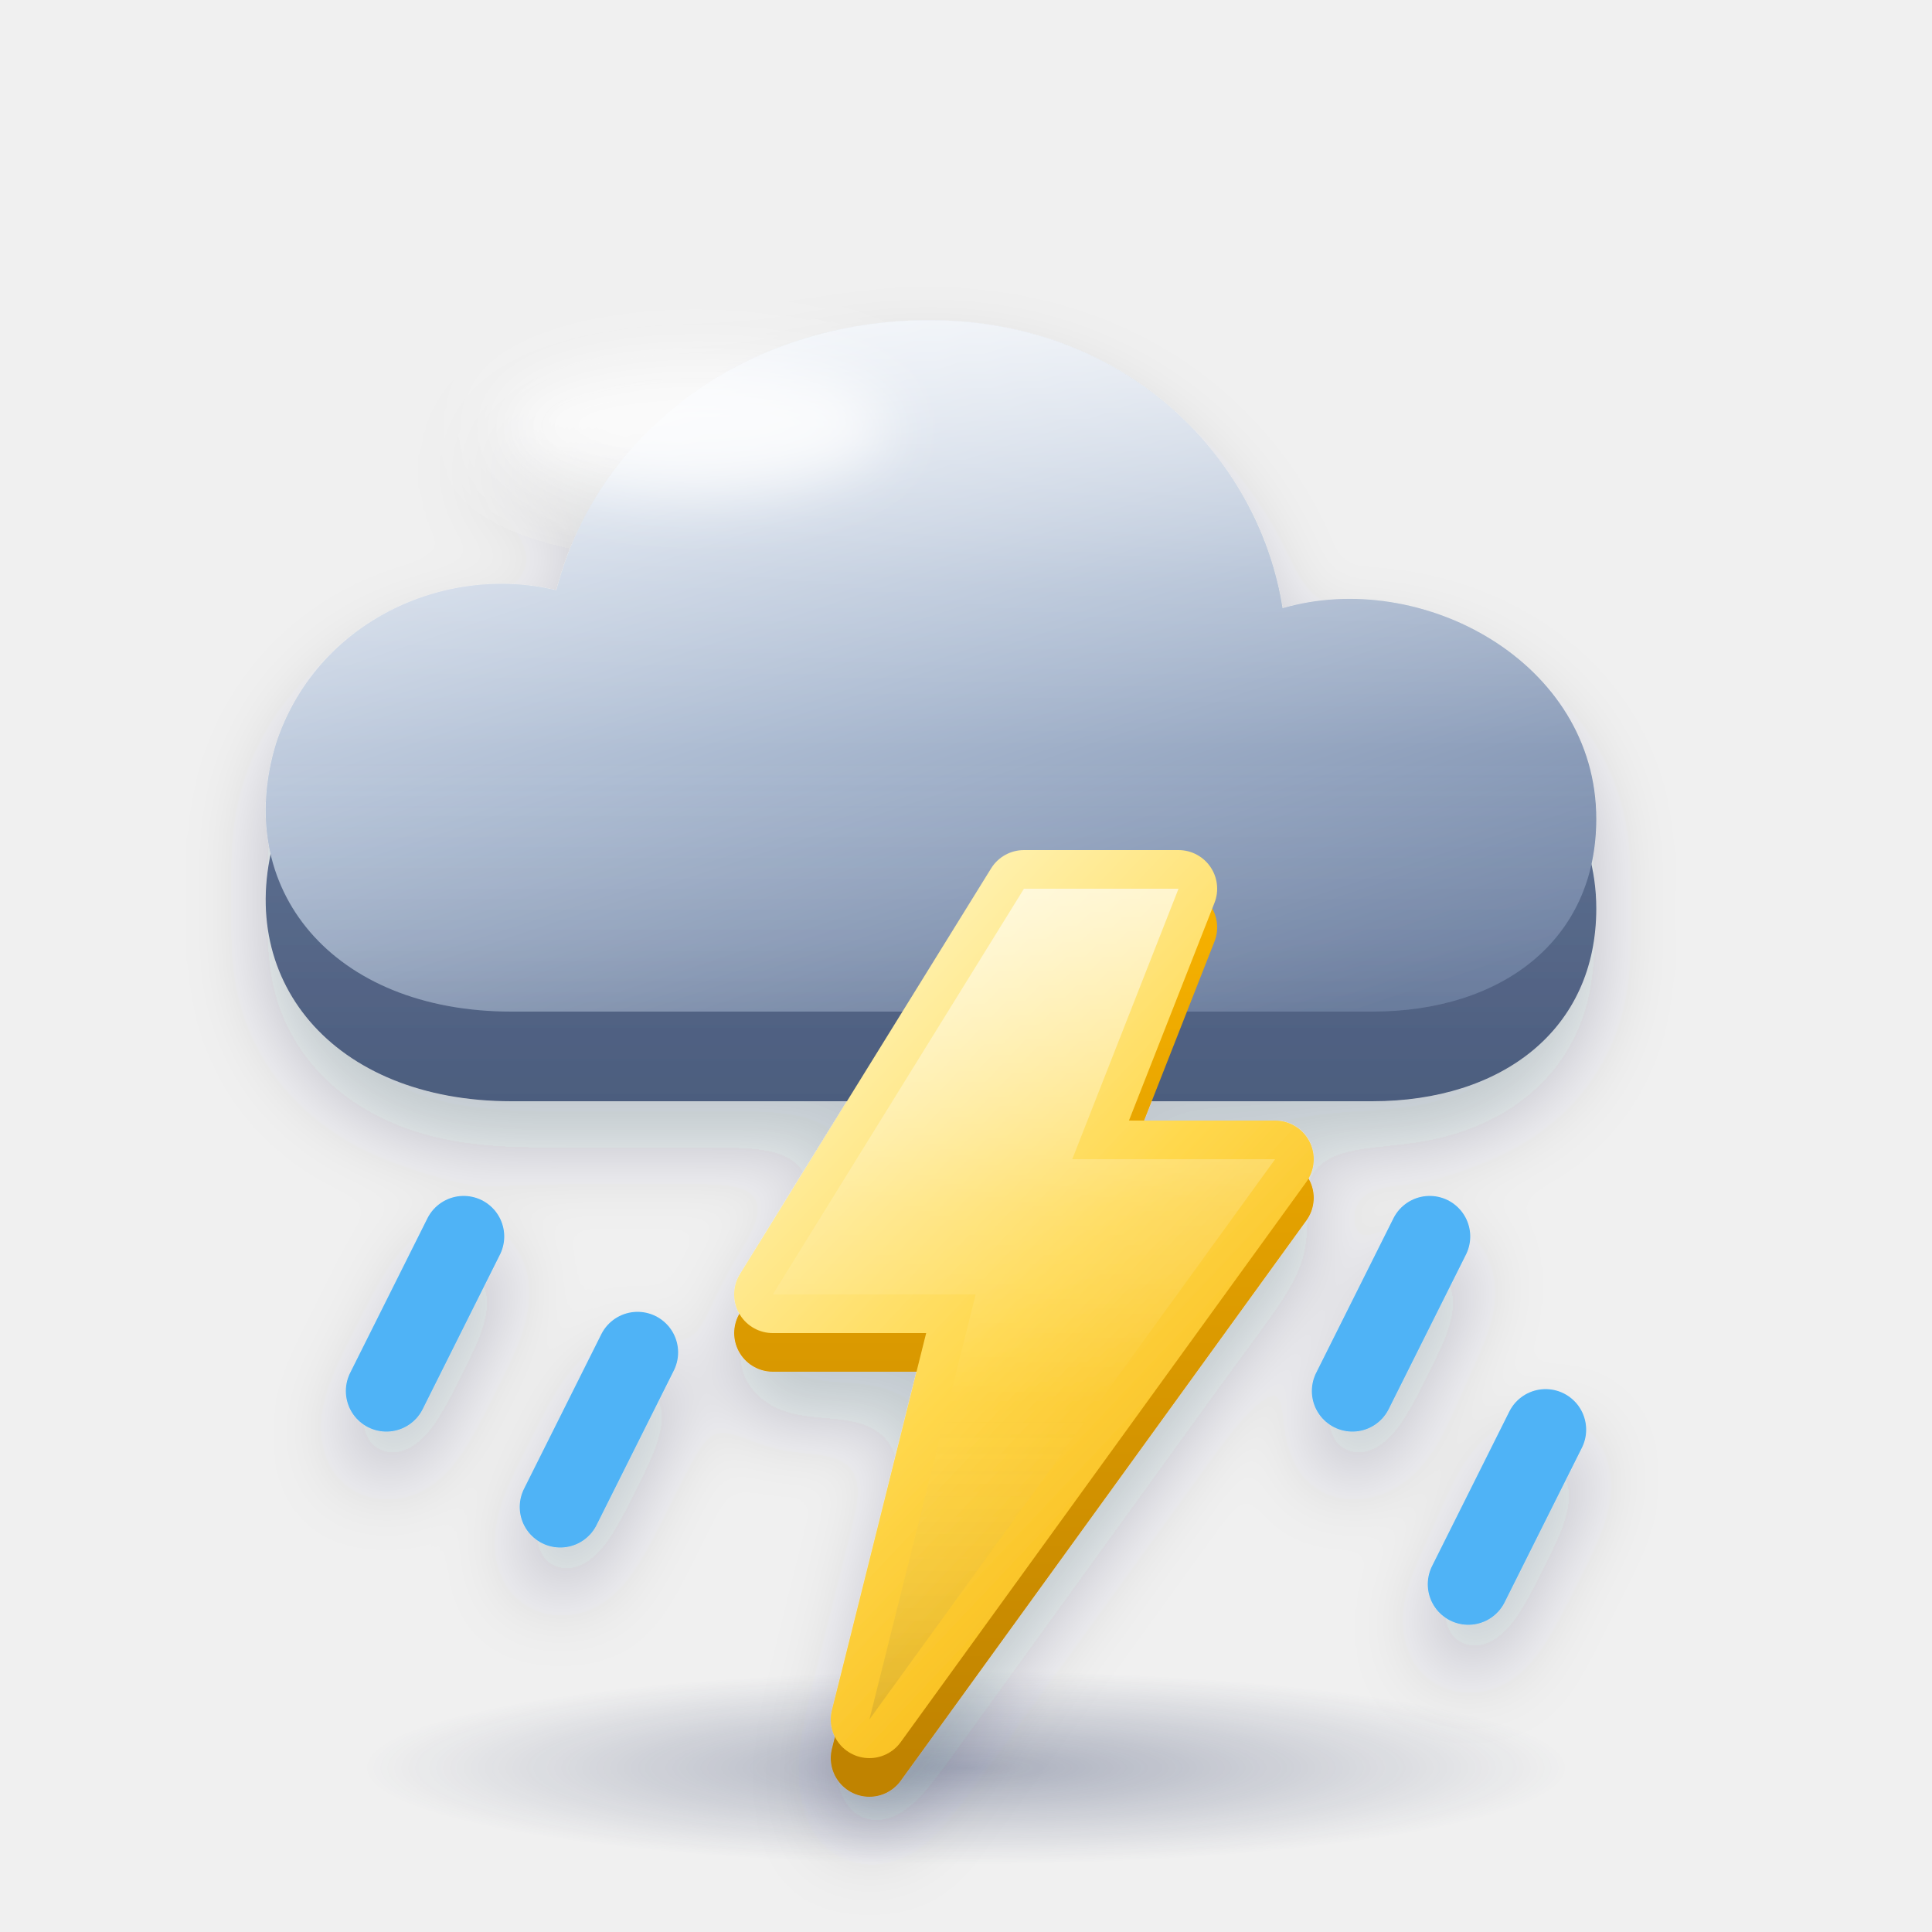
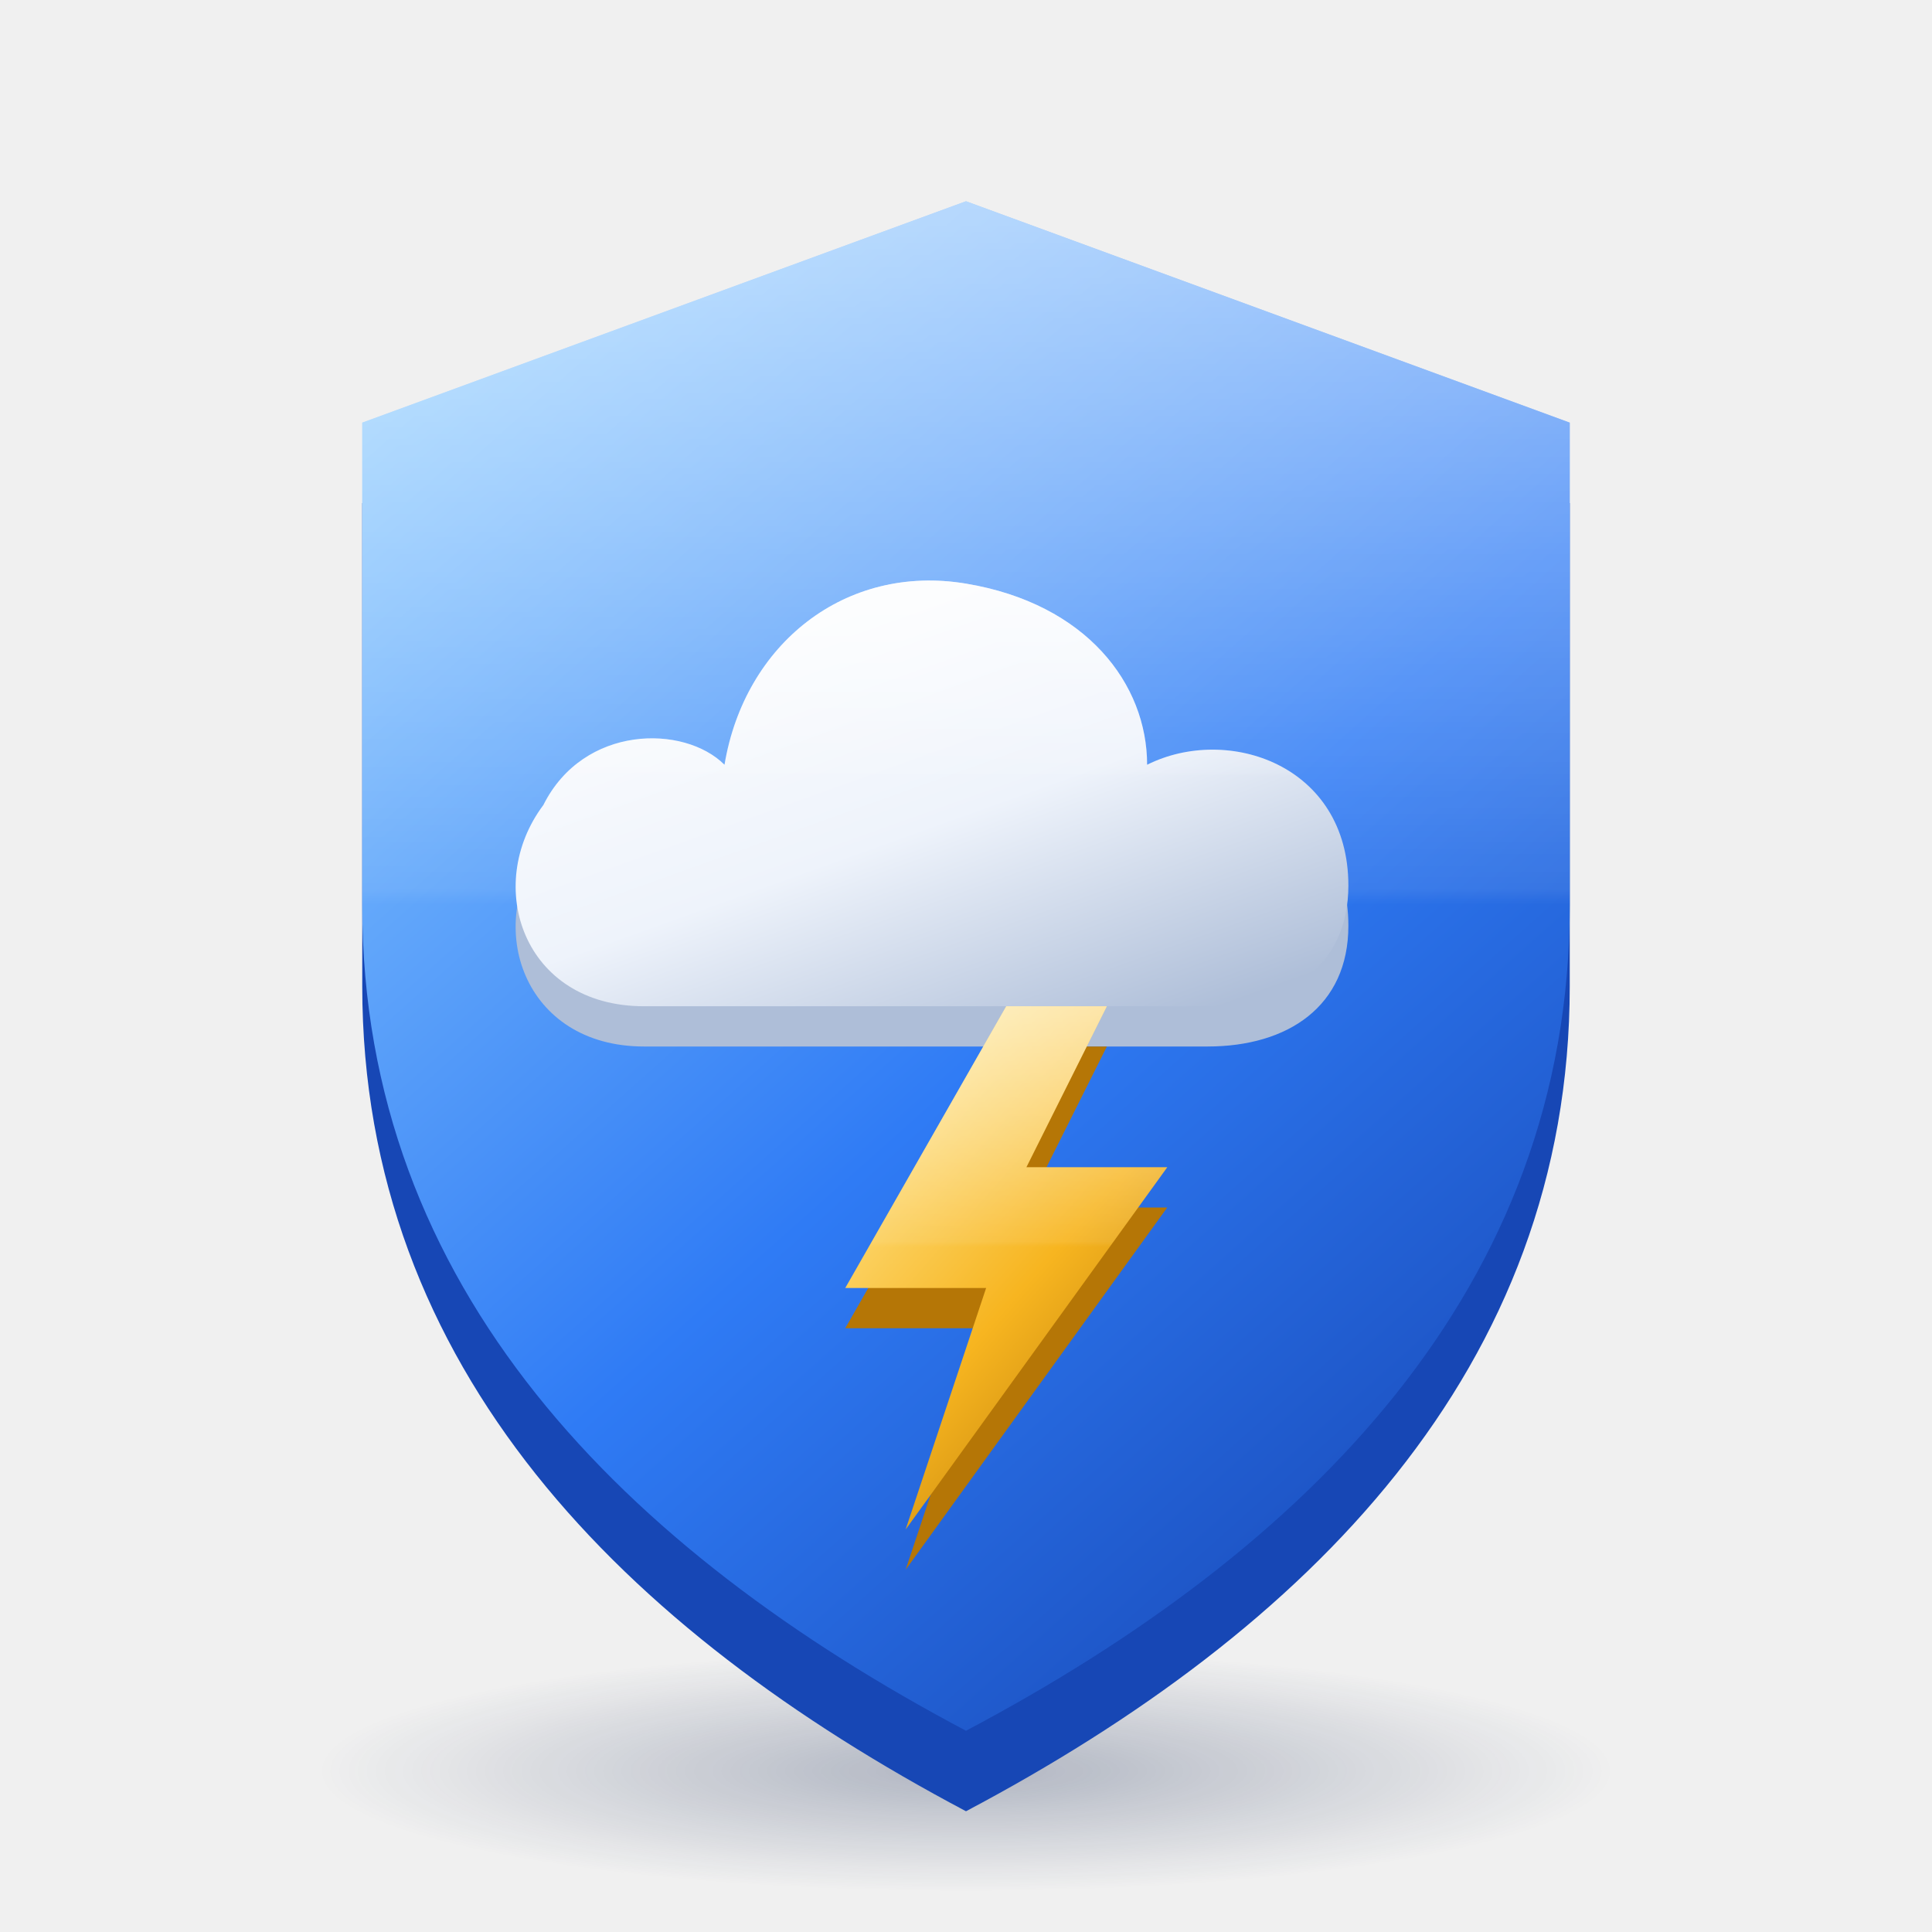
- <svg xmlns="http://www.w3.org/2000/svg" viewBox="0 0 100 100" width="100" height="100">
+ <svg xmlns="http://www.w3.org/2000/svg" viewBox="0 0 96 96" width="96" height="96">
  <defs>
-     <linearGradient id="yellow" x1=".18" y1="0" x2=".82" y2="1">
-       <stop offset="0" stop-color="#FFF6C2" />
-       <stop offset=".5" stop-color="#FFD84D" />
-       <stop offset="1" stop-color="#F5B000" />
+     <linearGradient id="gloss" x1="0" y1="0" x2="0" y2="1">
+       <stop offset="0" stop-color="#fff" stop-opacity="0.55" />
+       <stop offset="0.45" stop-color="#fff" stop-opacity="0.08" />
+       <stop offset="0.46" stop-color="#fff" stop-opacity="0" />
    </linearGradient>
-     <linearGradient id="yellowS" x1="0" y1="0" x2="0" y2="1">
-       <stop offset="0" stop-color="#F5B000" />
-       <stop offset="1" stop-color="#C08300" />
+     <radialGradient id="shadow" cx="0.5" cy="0.5" r="0.5">
+       <stop offset="0" stop-color="#0B1E4A" stop-opacity="0.28" />
+       <stop offset="1" stop-color="#0B1E4A" stop-opacity="0" />
+     </radialGradient>
+     <linearGradient id="g1" x1="0.15" y1="0" x2="0.85" y2="1">
+       <stop offset="0" stop-color="#8CCBFF" />
+       <stop offset="0.55" stop-color="#2F7BF5" />
+       <stop offset="1" stop-color="#1747B5" />
    </linearGradient>
-     <linearGradient id="storm" x1=".18" y1="0" x2=".82" y2="1">
-       <stop offset="0" stop-color="#EEF3FA" />
-       <stop offset=".5" stop-color="#AEBDD3" />
-       <stop offset="1" stop-color="#7487A8" />
+     <linearGradient id="g2" x1="0.15" y1="0" x2="0.85" y2="1">
+       <stop offset="0" stop-color="#FFFFFF" />
+       <stop offset="0.55" stop-color="#EEF3FB" />
+       <stop offset="1" stop-color="#AEBED8" />
    </linearGradient>
-     <linearGradient id="stormS" x1="0" y1="0" x2="0" y2="1">
-       <stop offset="0" stop-color="#7487A8" />
-       <stop offset="1" stop-color="#4C5D7E" />
+     <linearGradient id="g3" x1="0.15" y1="0" x2="0.85" y2="1">
+       <stop offset="0" stop-color="#FFEA9A" />
+       <stop offset="0.55" stop-color="#F7B520" />
+       <stop offset="1" stop-color="#B57606" />
    </linearGradient>
-     <linearGradient id="sheen" x1="0" y1="0" x2="0" y2="1">
-       <stop offset="0" stop-color="#fff" stop-opacity=".62" />
-       <stop offset=".38" stop-color="#fff" stop-opacity=".16" />
-       <stop offset=".62" stop-color="#fff" stop-opacity="0" />
-       <stop offset="1" stop-color="#0b1530" stop-opacity=".10" />
-     </linearGradient>
-     <radialGradient id="gs">
-       <stop offset="0" stop-color="#22305a" stop-opacity=".34" />
-       <stop offset="1" stop-color="#22305a" stop-opacity="0" />
-     </radialGradient>
-     <filter id="ds" x="-20%" y="-20%" width="140%" height="150%">
-       <feDropShadow dx="0" dy="2.4" stdDeviation="2" flood-color="#13234a" flood-opacity=".2" />
-     </filter>
-     <filter id="bl" x="-60%" y="-60%" width="220%" height="220%">
-       <feGaussianBlur stdDeviation="1.5" />
-     </filter>
  </defs>
-   <ellipse cx="50" cy="91.5" rx="31" ry="5" fill="url(#gs)" />
-   <g filter="url(#ds)">
-     <g transform="translate(-6 -1) scale(1.16)">
-       <path d="M28 46C20 46 15.5 40.5 17.5 34C19.3 28.6 25 26 30 27.2C32 19.5 39.5 14.6 48 15.2C56 15.8 61.4 21.6 62.4 28C68.6 26.2 76.4 30.4 76.4 37.4C76.4 42.8 72.2 46 66.4 46Z" fill="url(#stormS)" transform="translate(0 4)" />
-       <path d="M28 46C20 46 15.5 40.5 17.5 34C19.3 28.6 25 26 30 27.2C32 19.5 39.5 14.6 48 15.2C56 15.8 61.4 21.6 62.4 28C68.6 26.2 76.4 30.4 76.4 37.4C76.4 42.8 72.2 46 66.4 46Z" fill="url(#storm)" />
-       <path d="M28 46C20 46 15.5 40.5 17.5 34C19.3 28.6 25 26 30 27.2C32 19.5 39.5 14.6 48 15.2C56 15.8 61.4 21.6 62.4 28C68.6 26.2 76.4 30.4 76.4 37.4C76.4 42.8 72.2 46 66.4 46Z" fill="url(#sheen)" />
-     </g>
-     <ellipse cx="36" cy="22" rx="10" ry="3.5" fill="#fff" opacity="0.8" filter="url(#bl)" />
-     <path d="M53 46L40 67H50.5L45 89L66 60H55.5L61 46Z" fill="url(#yellowS)" stroke="url(#yellowS)" stroke-linejoin="round" stroke-width="4" transform="translate(0 2)" />
-     <path d="M53 46L40 67H50.5L45 89L66 60H55.5L61 46Z" fill="url(#yellow)" stroke="url(#yellow)" stroke-linejoin="round" stroke-width="4" />
-     <path d="M53 46L40 67H50.5L45 89L66 60H55.5L61 46Z" fill="url(#sheen)" />
-     <path d="M24 64L20 72M33 70L29 78M74 64L70 72M80 74L76 82" fill="none" stroke="#4FB3F6" stroke-width="4.2" stroke-linecap="round" stroke-linejoin="round" />
+   <ellipse cx="48" cy="88" rx="32" ry="6" fill="url(#shadow)" />
+   <g transform="translate(0 4)">
+     <path d="M48 10 L78 21 L78 45 C78 64 65 77 48 86 C31 77 18 64 18 45 L18 21 Z" fill="#1747B5" />
+   </g>
+   <path d="M48 10 L78 21 L78 45 C78 64 65 77 48 86 C31 77 18 64 18 45 L18 21 Z" fill="url(#g1)" />
+   <g opacity="0.9">
+     <path d="M48 10 L78 21 L78 45 C78 64 65 77 48 86 C31 77 18 64 18 45 L18 21 Z" fill="url(#gloss)" />
+   </g>
+   <g transform="translate(0 2)">
+     <path d="M32 50 C26 50 24 44 27 40 C29 36 34 36 36 38 C37 32 42 28 48 29 C54 30 57 34 57 38 C61 36 67 38 67 44 C67 48 64 50 60 50 Z" fill="#AEBED8" />
+   </g>
+   <path d="M32 50 C26 50 24 44 27 40 C29 36 34 36 36 38 C37 32 42 28 48 29 C54 30 57 34 57 38 C61 36 67 38 67 44 C67 48 64 50 60 50 Z" fill="url(#g2)" />
+   <g opacity="0.9">
+     <path d="M32 50 C26 50 24 44 27 40 C29 36 34 36 36 38 C37 32 42 28 48 29 C54 30 57 34 57 38 C61 36 67 38 67 44 C67 48 64 50 60 50 Z" fill="url(#gloss)" />
+   </g>
+   <g transform="translate(0 2)">
+     <path d="M50 50 L42 64 L49 64 L45 76 L58 58 L51 58 L55 50 Z" fill="#B57606" />
+   </g>
+   <path d="M50 50 L42 64 L49 64 L45 76 L58 58 L51 58 L55 50 Z" fill="url(#g3)" />
+   <g opacity="0.9">
+     <path d="M50 50 L42 64 L49 64 L45 76 L58 58 L51 58 L55 50 Z" fill="url(#gloss)" />
  </g>
</svg>
